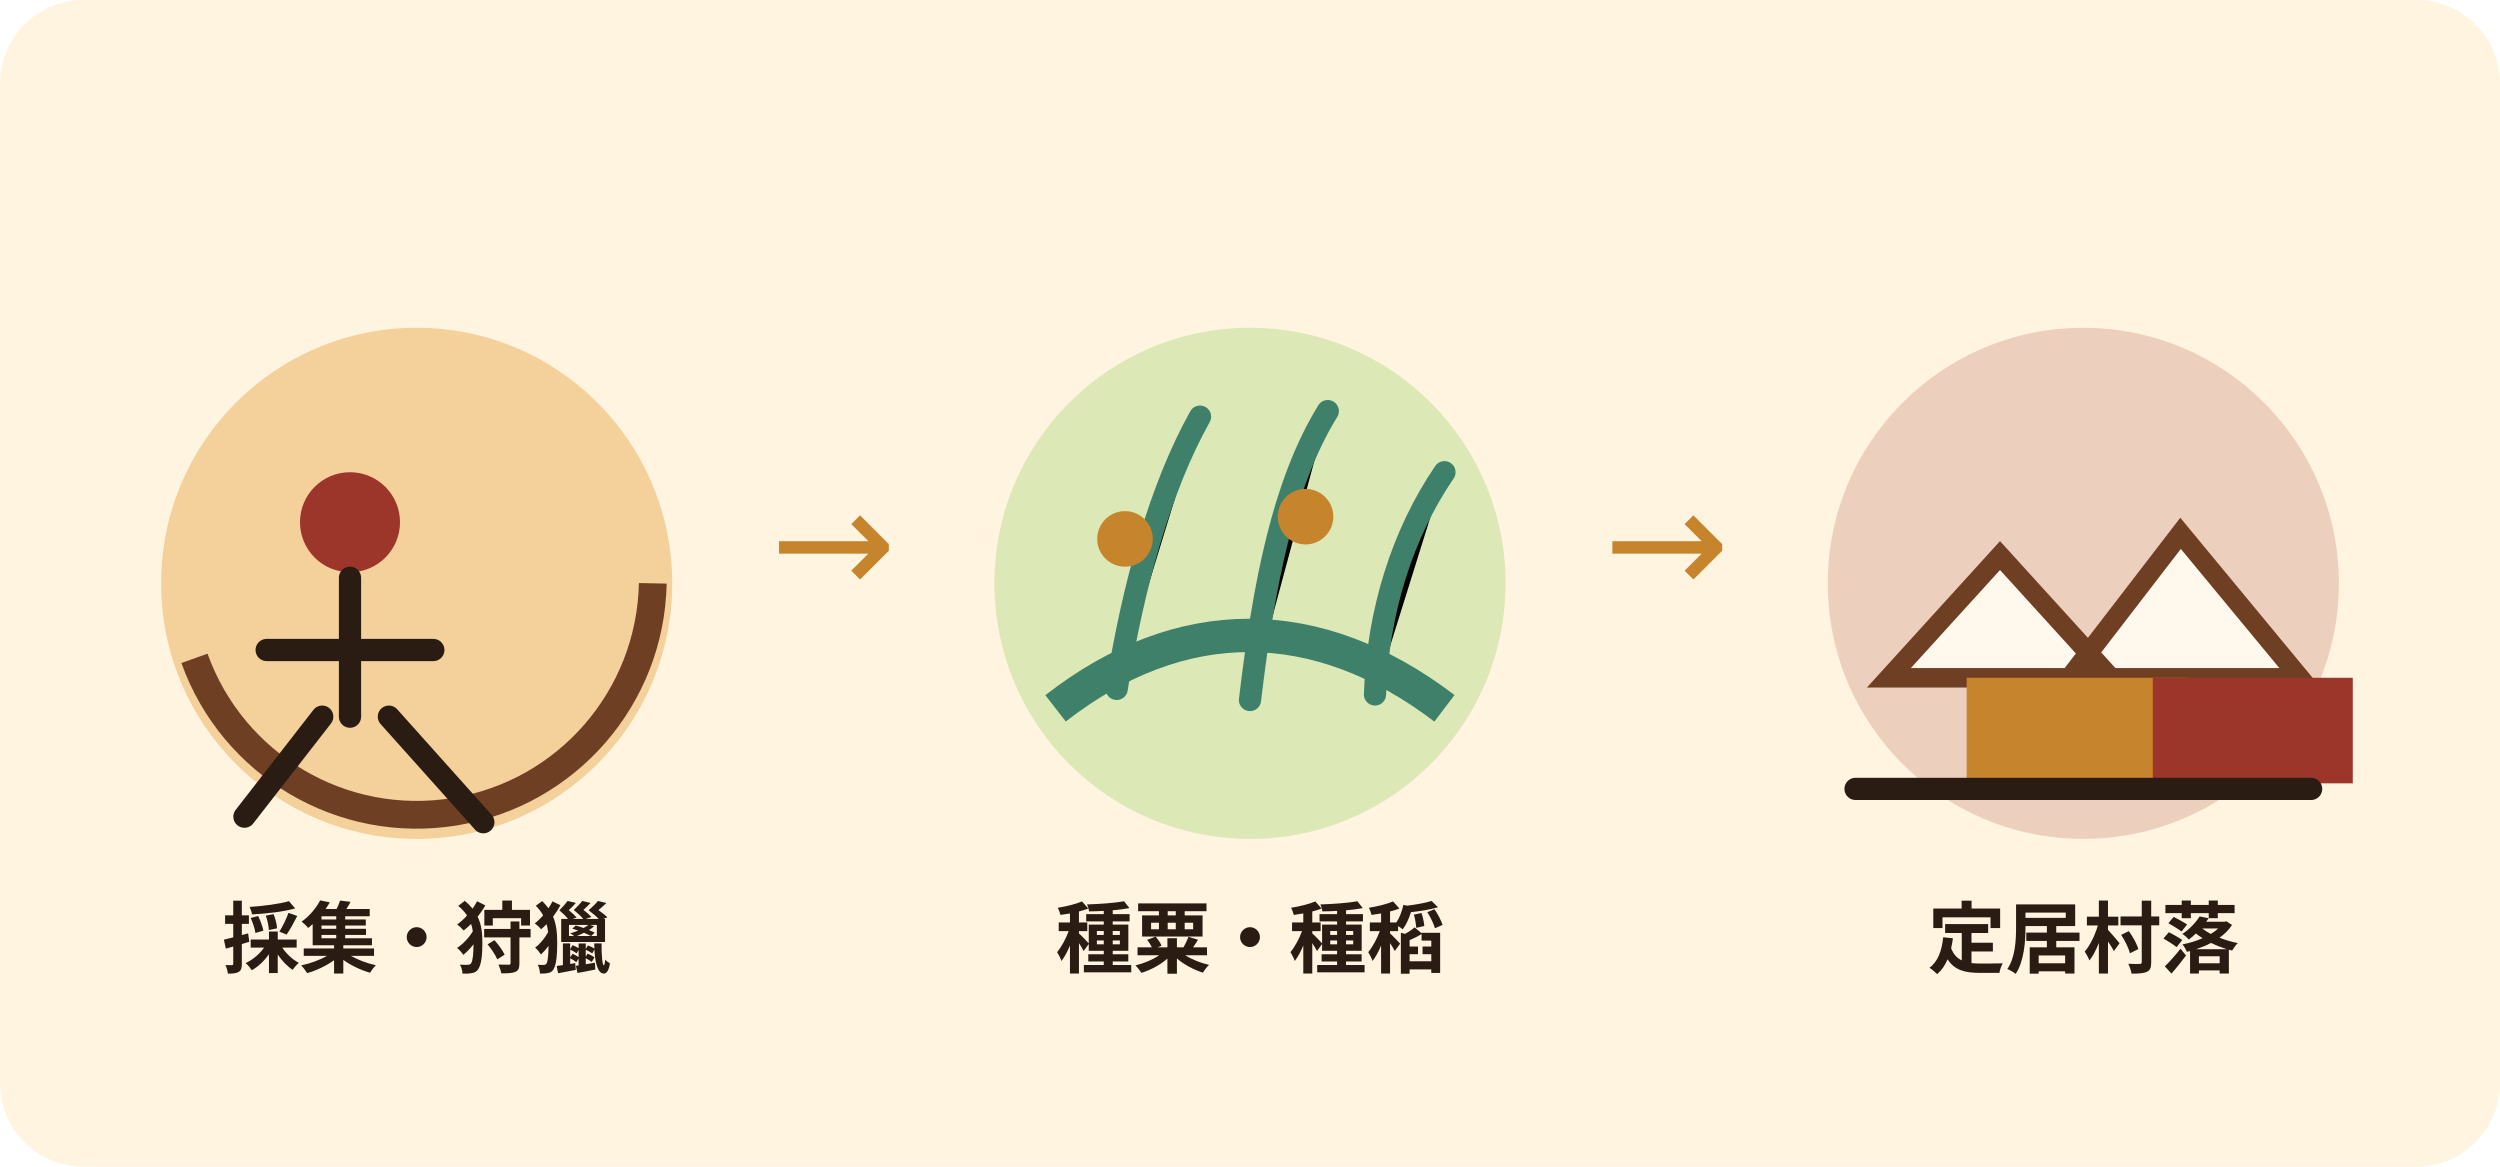
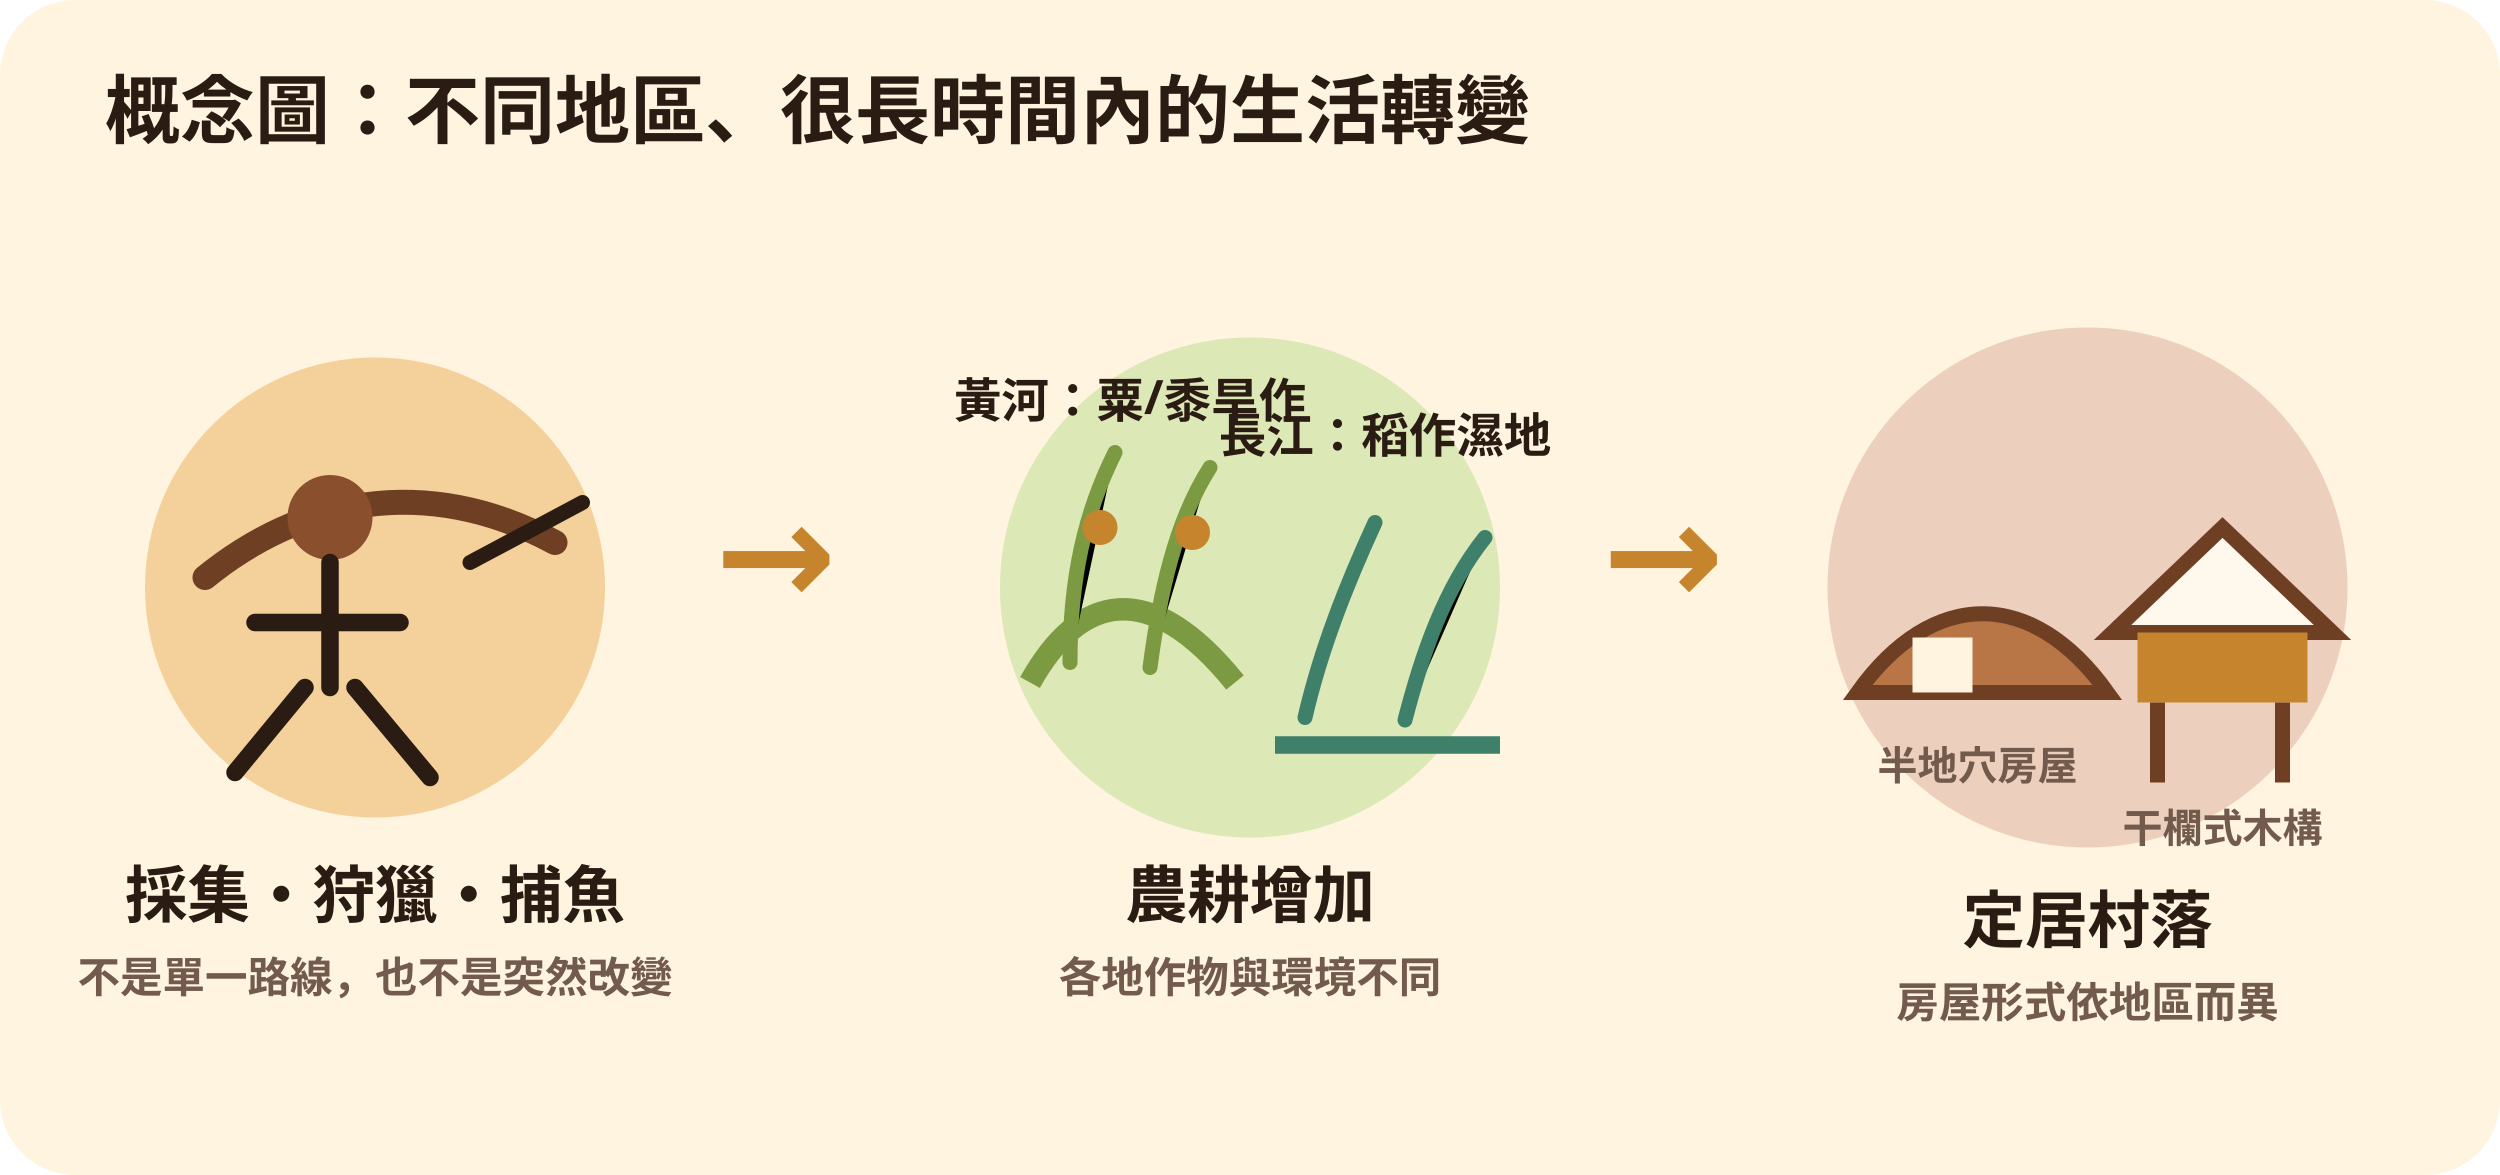
- <svg xmlns="http://www.w3.org/2000/svg" viewBox="0 0 900 420" role="img" aria-labelledby="title desc">
-   <rect width="900" height="420" rx="30" fill="#fff4df" />
-   <g font-family="system-ui, sans-serif" text-anchor="middle">
-     <g transform="translate(150 210)">
-       <circle r="92" fill="#f4d09b" />
-       <path d="M85 0 A85 85 0 0 1 -80 27" fill="none" stroke="#6f3f24" stroke-width="10" />
-       <circle cx="-24" cy="-22" r="18" fill="#9c352a" />
-       <path d="M-24 -2 v50 M-54 24 h60 M-10 48 l34 38 M-34 48 l-28 36" stroke="#2a1b13" stroke-width="8" stroke-linecap="round" />
-       <text y="138" font-size="28" font-weight="800" fill="#2a1b13">採集・狩獵</text>
+ <svg xmlns="http://www.w3.org/2000/svg" viewBox="0 0 1000 470" role="img" aria-labelledby="title desc">
+   <defs>
+     <style>text{font-family:system-ui,'Noto Sans TC',sans-serif}.head{font-weight:900;fill:#2a1b13}.sub{fill:#725b4d;font-weight:650}.arrow{fill:#c6852d;font-weight:900}</style>
+   </defs>
+   <rect width="1000" height="470" rx="30" fill="#fff4df" />
+   <text class="head" x="42" y="55" font-size="30">概念圖：不同地區、很長時間內的生活轉變</text>
+   <g transform="translate(150 235)">
+     <circle r="92" fill="#f4d09b" />
+     <path d="M72 -18 C20 -46 -30 -35 -68 -4" fill="none" stroke="#6f3f24" stroke-width="10" stroke-linecap="round" />
+     <circle cx="-18" cy="-28" r="17" fill="#8a4f2c" />
+     <path d="M-18 -10 v50 M-48 14 h58 M-8 40 l30 36 M-28 40 l-28 34" stroke="#2a1b13" stroke-width="7" stroke-linecap="round" />
+     <path d="M38 -10 l45 -24" stroke="#2a1b13" stroke-width="6" stroke-linecap="round" />
+     <text class="head" y="132" text-anchor="middle" font-size="25">採集・狩獵・捕魚</text>
+     <text class="sub" y="162" text-anchor="middle" font-size="17">不是單一路線，也不是突然改變</text>
+   </g>
+   <text class="arrow" x="286" y="242" font-size="58">→</text>
+   <g transform="translate(500 235)">
+     <circle r="100" fill="#dce8b6" />
+     <g transform="translate(-48 -6)">
+       <text class="head" y="-62" text-anchor="middle" font-size="19">黃河：粟/黍旱作</text>
+       <path d="M-40 44 C-20 8 8 2 42 44" fill="none" stroke="#7b9a41" stroke-width="9" />
+       <path d="M-24 36 C-24 2 -18 -24 -6 -48 M8 38 C12 8 18 -20 32 -42" stroke="#7b9a41" stroke-width="6" stroke-linecap="round" />
+       <circle cx="-12" cy="-18" r="7" fill="#c6852d" />
+       <circle cx="25" cy="-16" r="7" fill="#c6852d" />
    </g>
-     <text x="300" y="214" font-size="54" fill="#c6852d">→</text>
-     <g transform="translate(450 210)">
-       <circle r="92" fill="#dce8b6" />
-       <path d="M-70 45 C-25 10 24 10 70 45" fill="none" stroke="#3f806b" stroke-width="12" />
-       <path d="M-48 38 C-42 0 -32 -35 -18 -60 M0 42 C5 0 12 -36 28 -62 M45 40 C46 10 55 -18 70 -40" stroke="#3f806b" stroke-width="8" stroke-linecap="round" />
-       <circle cx="-45" cy="-16" r="10" fill="#c6852d" />
-       <circle cx="20" cy="-24" r="10" fill="#c6852d" />
-       <text y="138" font-size="28" font-weight="800" fill="#2a1b13">種粟・種稻</text>
+     <g transform="translate(54 18)">
+       <text class="head" y="-72" text-anchor="middle" font-size="19">長江：稻作濕地</text>
+       <path d="M-44 45 H46" stroke="#3f806b" stroke-width="7" />
+       <path d="M-32 34 C-26 8 -16 -18 -4 -44 M8 35 C15 8 24 -18 40 -38" stroke="#3f806b" stroke-width="6" stroke-linecap="round" />
    </g>
-     <text x="600" y="214" font-size="54" fill="#c6852d">→</text>
-     <g transform="translate(750 210)">
-       <circle r="92" fill="#ecd0bd" />
-       <path d="M-70 34 L-30 -10 L10 34 Z M-5 34 L35 -18 L78 34 Z" fill="#fff8ec" stroke="#6f3f24" stroke-width="7" />
-       <rect x="-42" y="34" width="80" height="38" fill="#c6852d" />
-       <rect x="25" y="34" width="72" height="38" fill="#9c352a" />
-       <path d="M-82 74 H82" stroke="#2a1b13" stroke-width="8" stroke-linecap="round" />
-       <text y="138" font-size="28" font-weight="800" fill="#2a1b13">定居村落</text>
+     <text class="head" y="132" text-anchor="middle" font-size="25">農耕增加</text>
+     <text class="sub" y="162" text-anchor="middle" font-size="17">各地作物與環境不同</text>
+   </g>
+   <text class="arrow" x="641" y="242" font-size="58">→</text>
+   <g transform="translate(835 235)">
+     <circle r="104" fill="#ecd0bd" />
+     <g transform="translate(-44 12)">
+       <path d="M-48 30 C-18 -12 22 -12 52 30 H-48Z" fill="#b87545" stroke="#6f3f24" stroke-width="6" />
+       <rect x="-26" y="8" width="24" height="22" fill="#fff4df" />
+       <text class="sub" x="0" y="65" text-anchor="middle" font-size="16">半地穴房屋</text>
    </g>
+     <g transform="translate(54 -2)">
+       <path d="M-44 20 L0 -22 L44 20Z" fill="#fff8ec" stroke="#6f3f24" stroke-width="6" />
+       <rect x="-34" y="20" width="68" height="28" fill="#c6852d" />
+       <path d="M-26 48 v32 M24 48 v32" stroke="#6f3f24" stroke-width="6" />
+       <text class="sub" x="0" y="104" text-anchor="middle" font-size="16">干欄式木構</text>
+     </g>
+     <text class="head" y="142" text-anchor="middle" font-size="25">定居村落</text>
+     <text class="sub" y="172" text-anchor="middle" font-size="17">房屋形式依地區而異</text>
  </g>
</svg>
